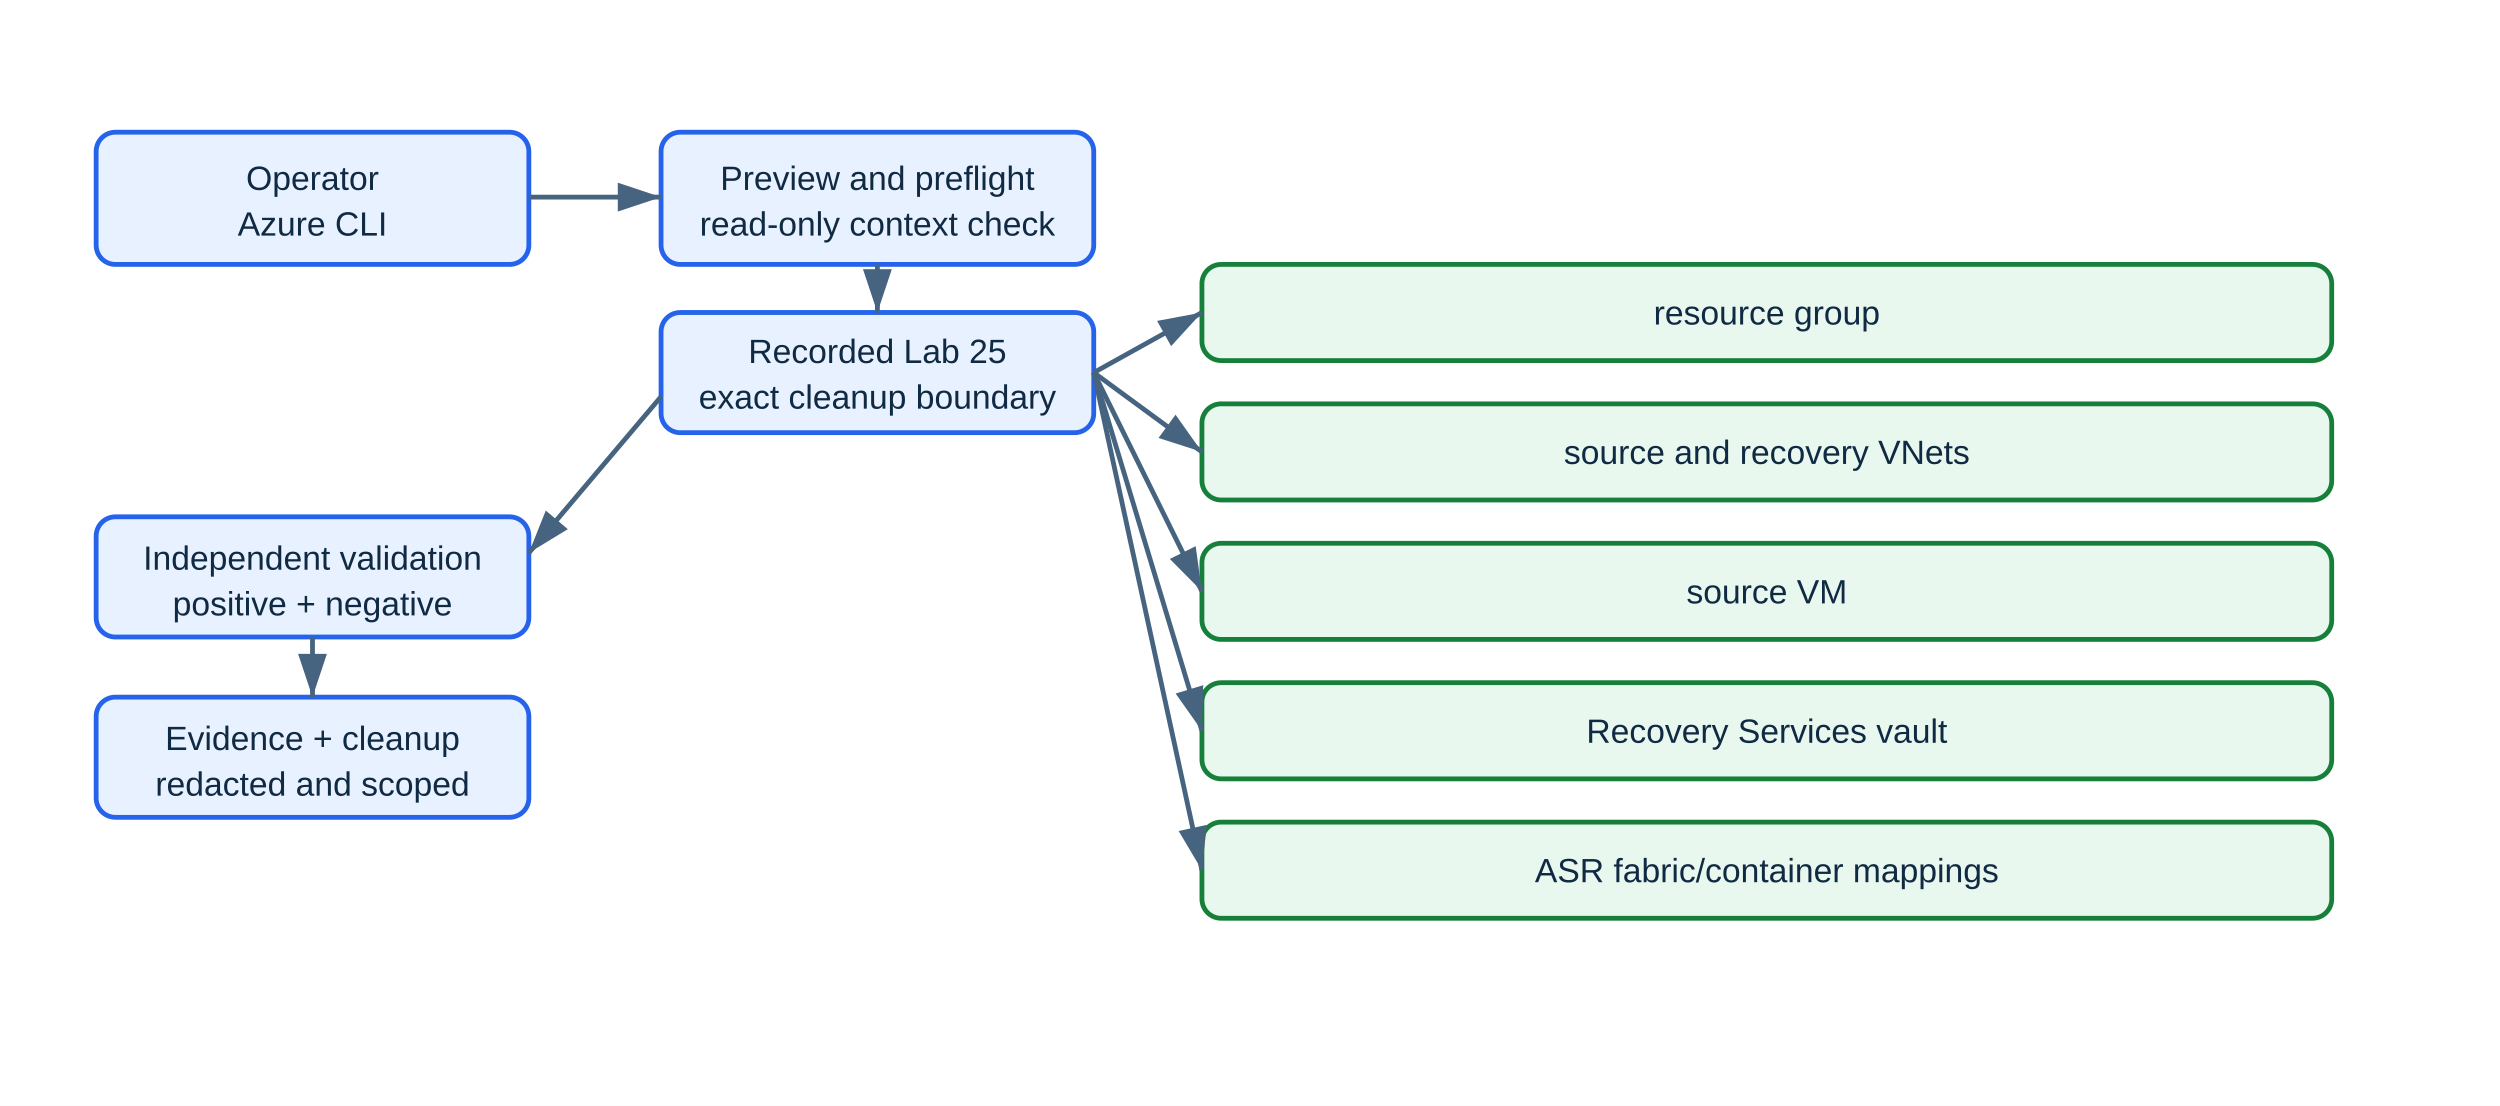
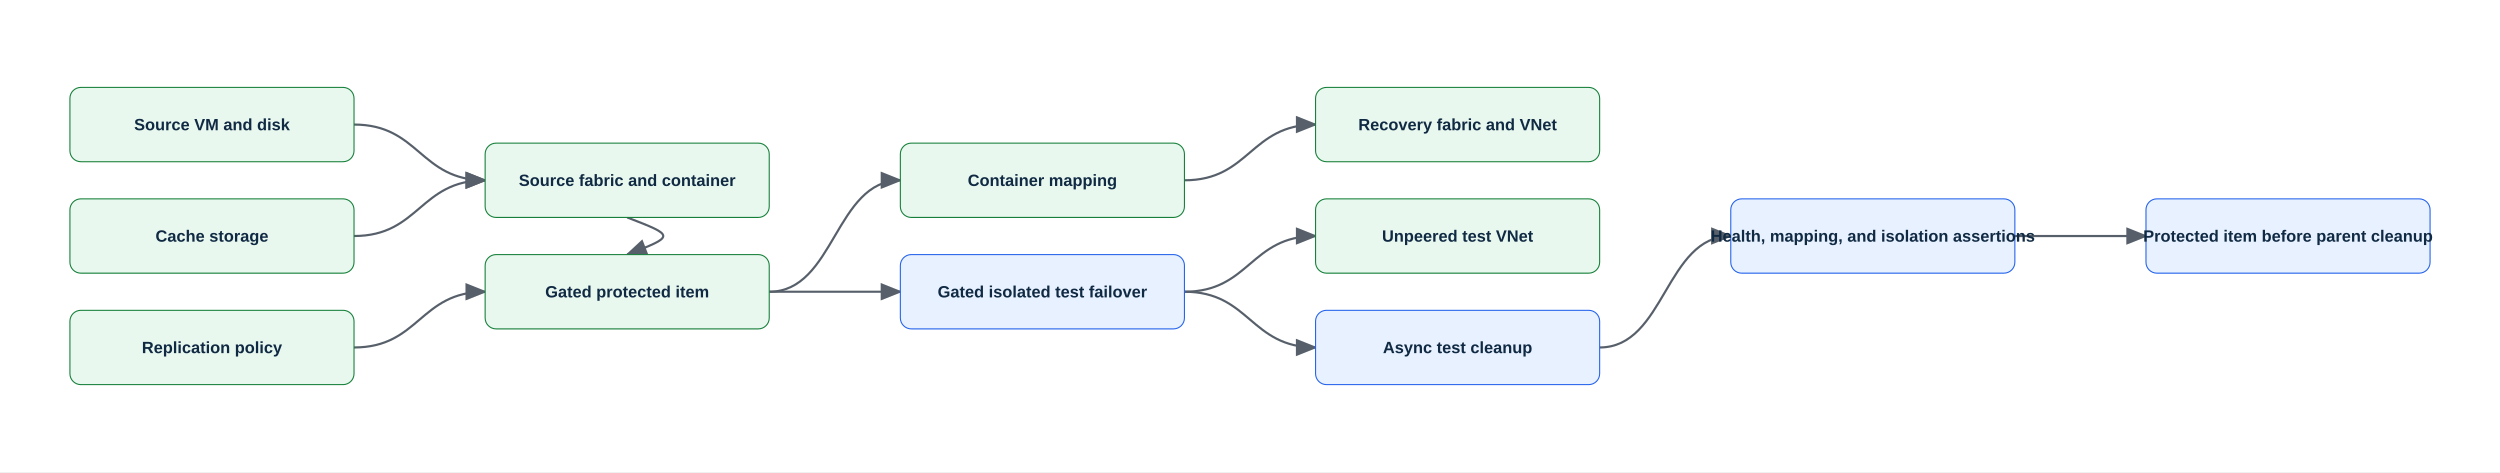
- <svg xmlns="http://www.w3.org/2000/svg" width="1040" height="460" viewBox="0 0 1040 460" role="img" aria-labelledby="title desc">
+ <svg xmlns="http://www.w3.org/2000/svg" width="2288" height="432" viewBox="0 0 2288 432" role="img" aria-labelledby="lab25-title lab25-desc">
  <defs>
-     <marker id="arrow" markerWidth="10" markerHeight="10" refX="9" refY="3" orient="auto">
-       <path d="M0,0 L0,6 L9,3 z" fill="#46647f" />
+     <marker id="arrow" markerWidth="10" markerHeight="8" refX="9" refY="4" orient="auto" markerUnits="strokeWidth">
+       <path d="M 0 0 L 10 4 L 0 8 z" fill="#57606a" />
    </marker>
+     <style>
+       .edge { fill: none; stroke: #57606a; stroke-width: 2; marker-end: url(#arrow); }
+       .edge-label-bg { fill: #ffffff; opacity: .94; }
+       .edge-label { fill: #57606a; font: 13px 'Segoe UI', Arial, sans-serif; text-anchor: middle; dominant-baseline: central; }
+       .node-label { font: 600 15px 'Segoe UI', Arial, sans-serif; text-anchor: middle; dominant-baseline: central; }
+     </style>
  </defs>
-   <style>text{font-family:Segoe UI,Arial,sans-serif;font-size:14px;fill:#102a43} .control{fill:#e8f1ff;stroke:#2563eb;stroke-width:2} .resource{fill:#e9f8ef;stroke:#16803a;stroke-width:2} .arrow{fill:none;stroke:#46647f;stroke-width:2;marker-end:url(#arrow)}</style>
  <rect width="100%" height="100%" fill="#ffffff" />
-   <rect x="40" y="55" width="180" height="55" rx="8" class="control" />
-   <text x="130" y="79" text-anchor="middle">Operator</text>
-   <text x="130" y="98" text-anchor="middle">Azure CLI</text>
-   <rect x="275" y="55" width="180" height="55" rx="8" class="control" />
-   <text x="365" y="79" text-anchor="middle">Preview and preflight</text>
-   <text x="365" y="98" text-anchor="middle">read-only context check</text>
-   <path d="M220 82 L275 82" class="arrow" />
-   <rect x="275" y="130" width="180" height="50" rx="8" class="control" />
-   <text x="365" y="151" text-anchor="middle">Recorded Lab 25</text>
-   <text x="365" y="170" text-anchor="middle">exact cleanup boundary</text>
-   <path d="M365 110 L365 130" class="arrow" />
-   <rect x="500" y="110" width="470" height="40" rx="8" class="resource" />
-   <text x="735" y="135" text-anchor="middle">resource group</text>
-   <rect x="500" y="168" width="470" height="40" rx="8" class="resource" />
-   <text x="735" y="193" text-anchor="middle">source and recovery VNets</text>
-   <rect x="500" y="226" width="470" height="40" rx="8" class="resource" />
-   <text x="735" y="251" text-anchor="middle">source VM</text>
-   <rect x="500" y="284" width="470" height="40" rx="8" class="resource" />
-   <text x="735" y="309" text-anchor="middle">Recovery Services vault</text>
-   <rect x="500" y="342" width="470" height="40" rx="8" class="resource" />
-   <text x="735" y="367" text-anchor="middle">ASR fabric/container mappings</text>
-   <path d="M 455 155 L 500 130" class="arrow" />
-   <path d="M 455 155 L 500 188" class="arrow" />
-   <path d="M 455 155 L 500 246" class="arrow" />
-   <path d="M 455 155 L 500 304" class="arrow" />
-   <path d="M 455 155 L 500 362" class="arrow" />
-   <rect x="40" y="215" width="180" height="50" rx="8" class="control" />
-   <text x="130" y="237" text-anchor="middle">Independent validation</text>
-   <text x="130" y="256" text-anchor="middle">positive + negative</text>
-   <path d="M275 165 L220 230" class="arrow" />
-   <rect x="40" y="290" width="180" height="50" rx="8" class="control" />
-   <text x="130" y="312" text-anchor="middle">Evidence + cleanup</text>
-   <text x="130" y="331" text-anchor="middle">redacted and scoped</text>
-   <path d="M130 265 L130 290" class="arrow" />
+   <g aria-hidden="true">
+     <path class="edge" d="M 324 114 C 384 114, 384 165, 444 165" />
+     <path class="edge" d="M 324 216 C 384 216, 384 165, 444 165" />
+     <path class="edge" d="M 574 199 C 618 216, 618 216, 574 233" />
+     <path class="edge" d="M 324 318 C 384 318, 384 267, 444 267" />
+     <path class="edge" d="M 704 267 C 764 267, 764 165, 824 165" />
+     <path class="edge" d="M 1084 165 C 1144 165, 1144 114, 1204 114" />
+     <path class="edge" d="M 704 267 C 764 267, 764 267, 824 267" />
+     <path class="edge" d="M 1084 267 C 1144 267, 1144 216, 1204 216" />
+     <path class="edge" d="M 1084 267 C 1144 267, 1144 318, 1204 318" />
+     <path class="edge" d="M 1464 318 C 1524 318, 1524 216, 1584 216" />
+     <path class="edge" d="M 1844 216 C 1904 216, 1904 216, 1964 216" />
+     <rect x="64" y="80" width="260" height="68" rx="10" fill="#e9f8ef" stroke="#16803a" />
+     <text x="194" y="114" class="node-label" fill="#102a43">Source VM and disk</text>
+     <rect x="444" y="131" width="260" height="68" rx="10" fill="#e9f8ef" stroke="#16803a" />
+     <text x="574" y="165" class="node-label" fill="#102a43">Source fabric and container</text>
+     <rect x="64" y="182" width="260" height="68" rx="10" fill="#e9f8ef" stroke="#16803a" />
+     <text x="194" y="216" class="node-label" fill="#102a43">Cache storage</text>
+     <rect x="444" y="233" width="260" height="68" rx="10" fill="#e9f8ef" stroke="#16803a" />
+     <text x="574" y="267" class="node-label" fill="#102a43">Gated protected item</text>
+     <rect x="64" y="284" width="260" height="68" rx="10" fill="#e9f8ef" stroke="#16803a" />
+     <text x="194" y="318" class="node-label" fill="#102a43">Replication policy</text>
+     <rect x="824" y="131" width="260" height="68" rx="10" fill="#e9f8ef" stroke="#16803a" />
+     <text x="954" y="165" class="node-label" fill="#102a43">Container mapping</text>
+     <rect x="1204" y="80" width="260" height="68" rx="10" fill="#e9f8ef" stroke="#16803a" />
+     <text x="1334" y="114" class="node-label" fill="#102a43">Recovery fabric and VNet</text>
+     <rect x="824" y="233" width="260" height="68" rx="10" fill="#e8f1ff" stroke="#2563eb" />
+     <text x="954" y="267" class="node-label" fill="#102a43">Gated isolated test failover</text>
+     <rect x="1204" y="182" width="260" height="68" rx="10" fill="#e9f8ef" stroke="#16803a" />
+     <text x="1334" y="216" class="node-label" fill="#102a43">Unpeered test VNet</text>
+     <rect x="1204" y="284" width="260" height="68" rx="10" fill="#e8f1ff" stroke="#2563eb" />
+     <text x="1334" y="318" class="node-label" fill="#102a43">Async test cleanup</text>
+     <rect x="1584" y="182" width="260" height="68" rx="10" fill="#e8f1ff" stroke="#2563eb" />
+     <text x="1714" y="216" class="node-label" fill="#102a43">Health, mapping, and isolation assertions</text>
+     <rect x="1964" y="182" width="260" height="68" rx="10" fill="#e8f1ff" stroke="#2563eb" />
+     <text x="2094" y="216" class="node-label" fill="#102a43">Protected item before parent cleanup</text>
+   </g>
</svg>
